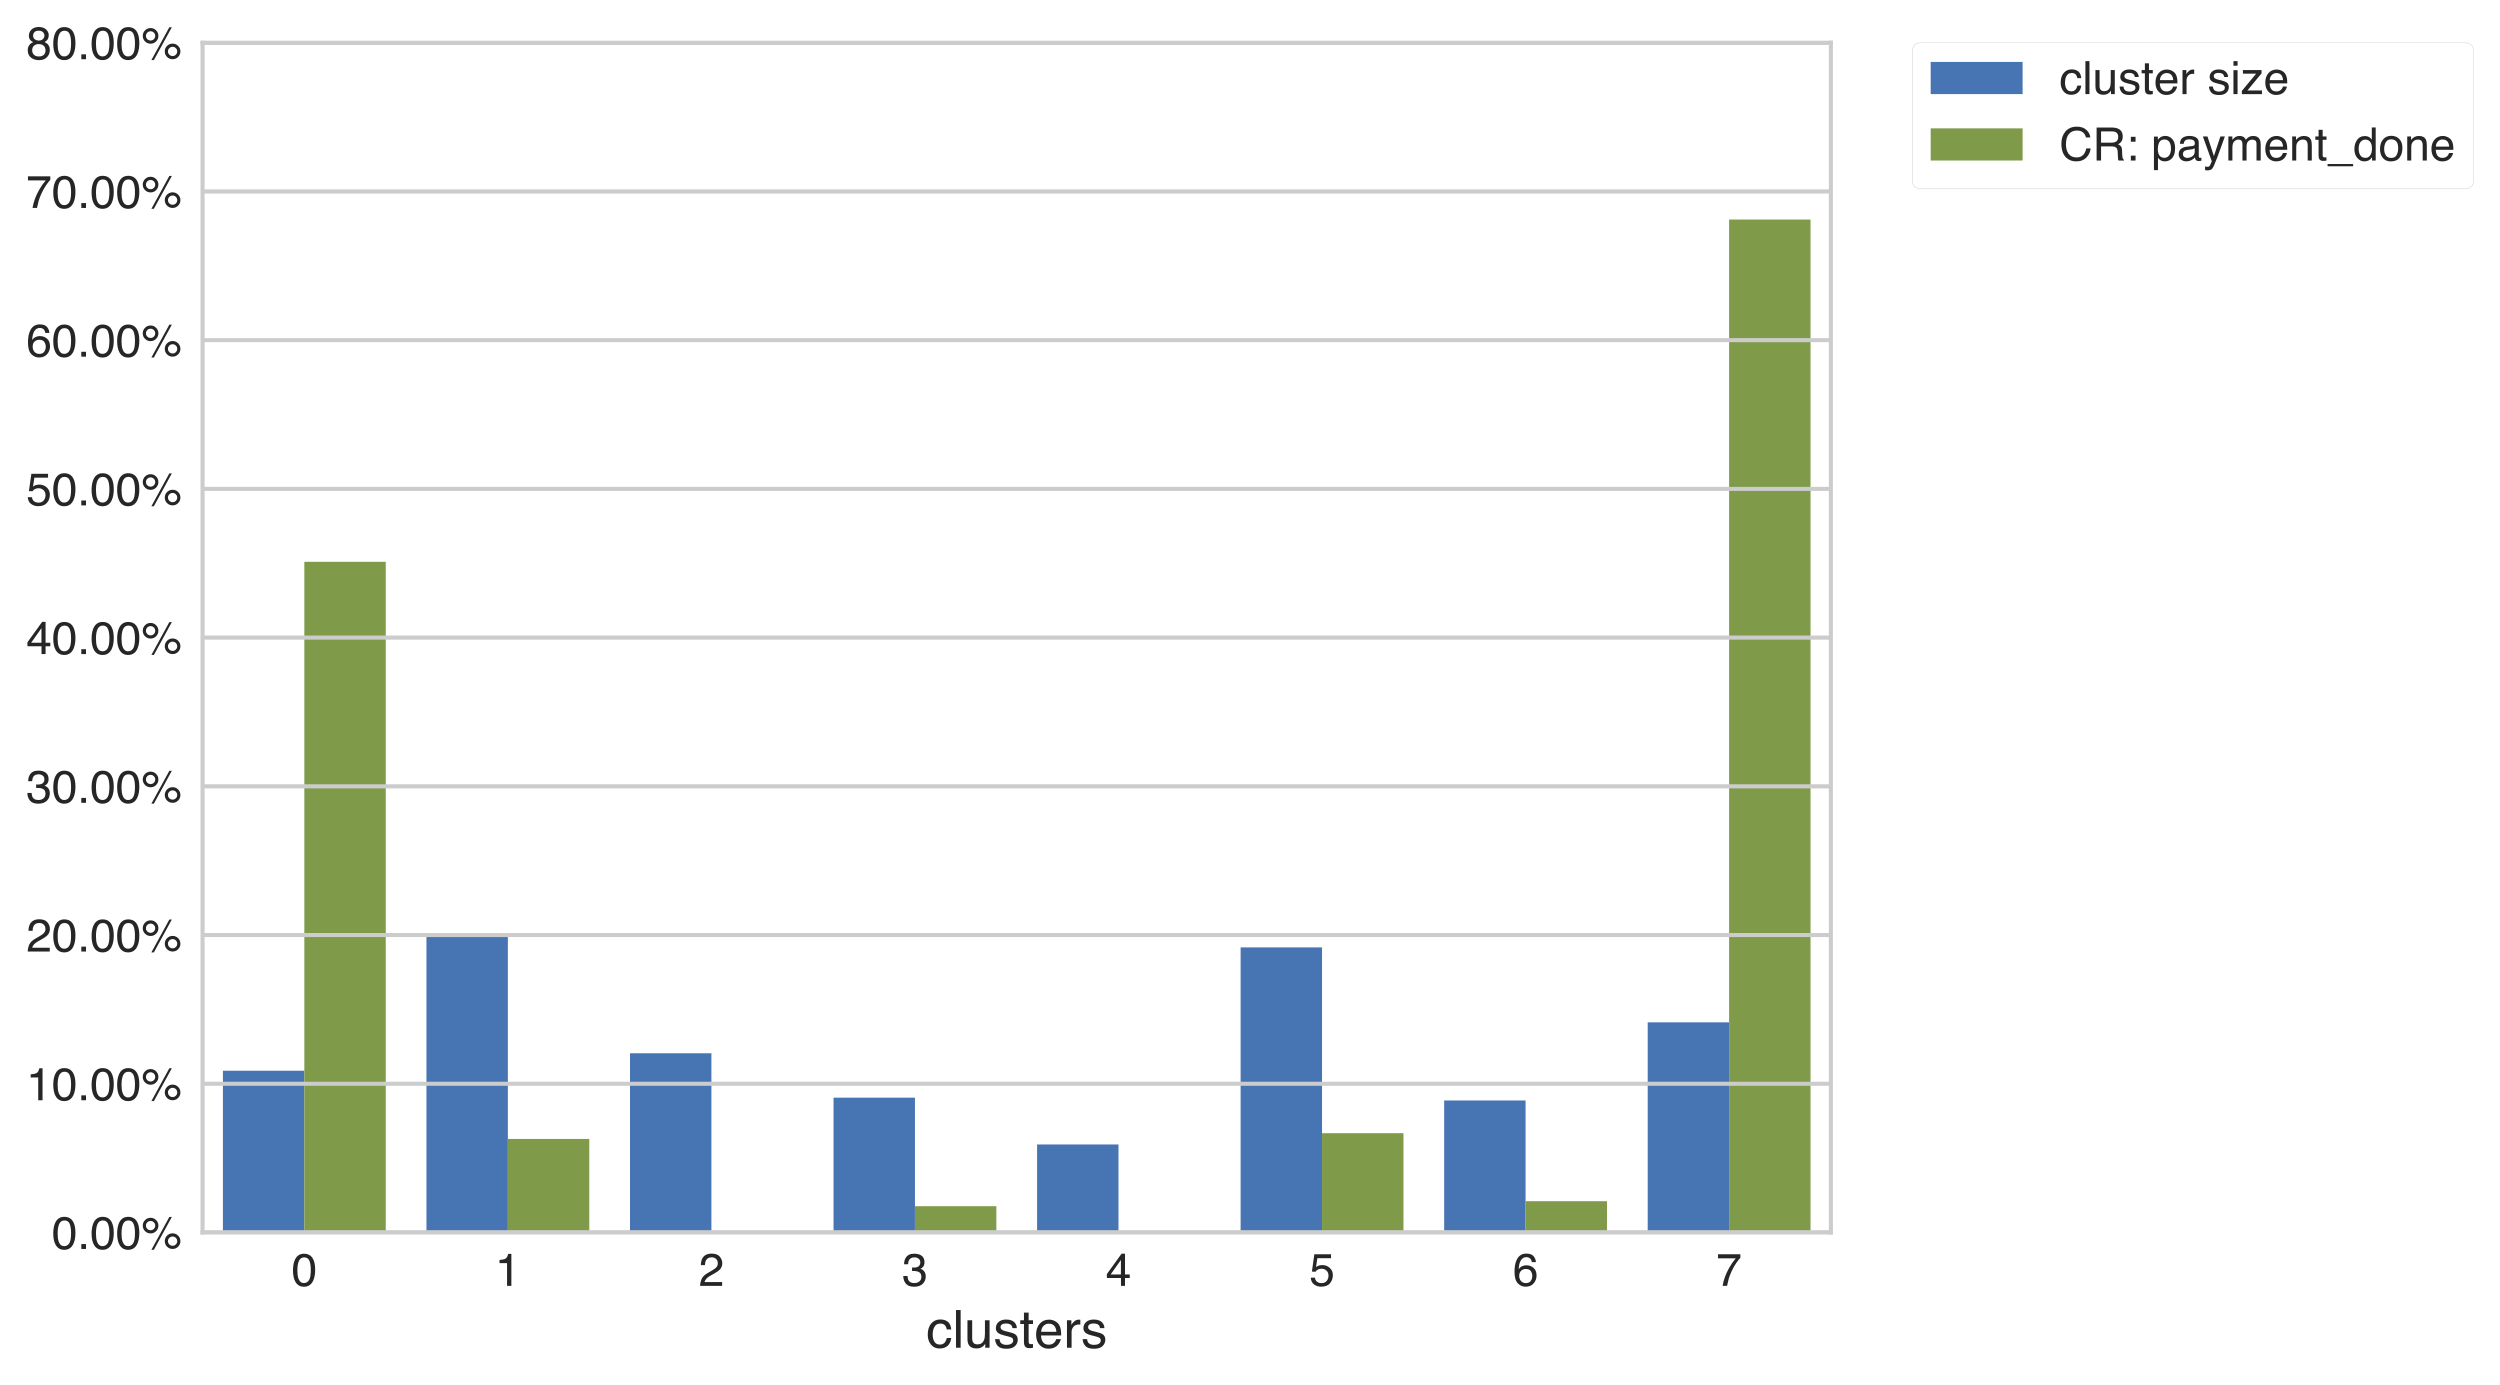
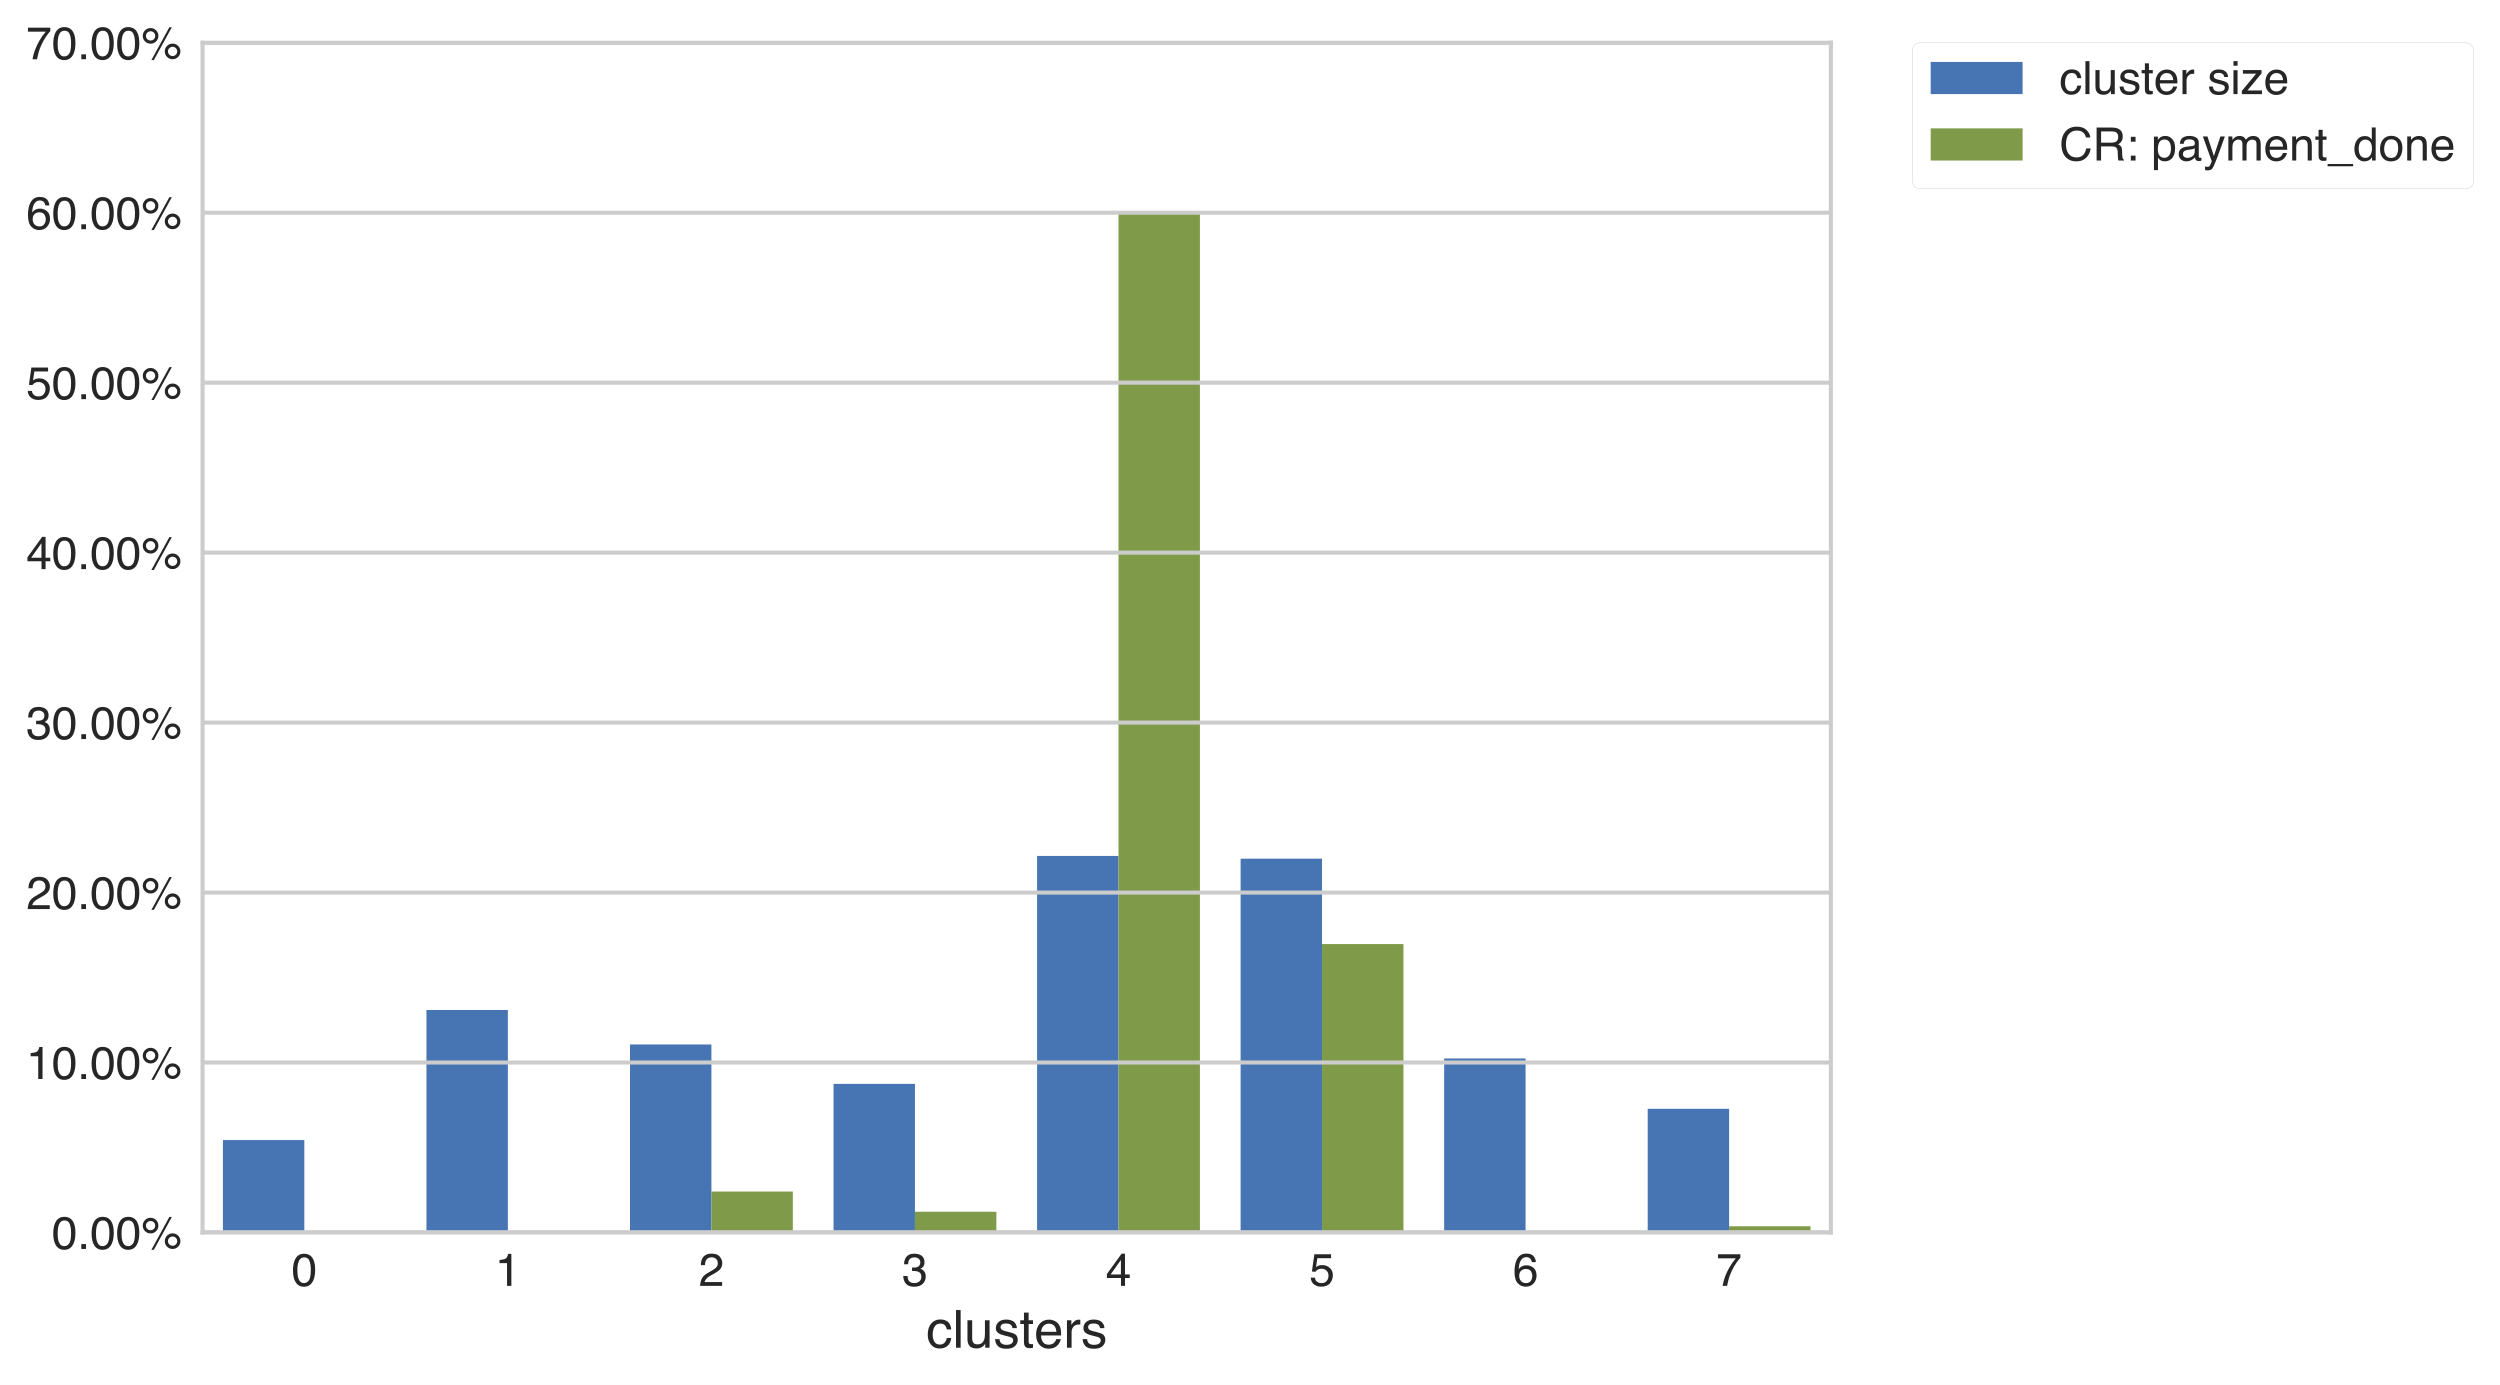
<svg xmlns="http://www.w3.org/2000/svg" xmlns:xlink="http://www.w3.org/1999/xlink" height="379.675pt" version="1.1" viewBox="0 0 685.369 379.675" width="685.369pt">
  <defs>
    <style type="text/css">*{stroke-linecap:butt;stroke-linejoin:round;}</style>
  </defs>
  <g id="figure_1">
    <g id="patch_1">
      <path d="M 0 379.675  L 685.369 379.675  L 685.369 0  L 0 0  z " style="fill:#ffffff;" />
    </g>
    <g id="axes_1">
      <g id="patch_2">
        <path d="M 55.532 337.879  L 501.932 337.879  L 501.932 11.719  L 55.532 11.719  z " style="fill:#ffffff;" />
      </g>
      <g id="patch_3">
-         <path clip-path="url(#p1b4faab838)" d="M 61.112 337.879  L 83.432 337.879  L 83.432 293.533  L 61.112 293.533  z " style="fill:#4775b4;" />
+         <path clip-path="url(#pec0b0267aa)" d="M 61.112 337.879  L 83.432 337.879  L 83.432 312.539  L 61.112 312.539  z " style="fill:#4775b4;" />
      </g>
      <g id="patch_4">
-         <path clip-path="url(#p1b4faab838)" d="M 116.912 337.879  L 139.232 337.879  L 139.232 256.687  L 116.912 256.687  z " style="fill:#4775b4;" />
+         <path clip-path="url(#pec0b0267aa)" d="M 116.912 337.879  L 139.232 337.879  L 139.232 276.888  L 116.912 276.888  z " style="fill:#4775b4;" />
      </g>
      <g id="patch_5">
-         <path clip-path="url(#p1b4faab838)" d="M 172.712 337.879  L 195.032 337.879  L 195.032 288.751  L 172.712 288.751  z " style="fill:#4775b4;" />
+         <path clip-path="url(#pec0b0267aa)" d="M 172.712 337.879  L 195.032 337.879  L 195.032 286.329  L 172.712 286.329  z " style="fill:#4775b4;" />
      </g>
      <g id="patch_6">
-         <path clip-path="url(#p1b4faab838)" d="M 228.512 337.879  L 250.832 337.879  L 250.832 300.924  L 228.512 300.924  z " style="fill:#4775b4;" />
+         <path clip-path="url(#pec0b0267aa)" d="M 228.512 337.879  L 250.832 337.879  L 250.832 297.136  L 228.512 297.136  z " style="fill:#4775b4;" />
      </g>
      <g id="patch_7">
-         <path clip-path="url(#p1b4faab838)" d="M 284.312 337.879  L 306.632 337.879  L 306.632 313.75  L 284.312 313.75  z " style="fill:#4775b4;" />
+         <path clip-path="url(#pec0b0267aa)" d="M 284.312 337.879  L 306.632 337.879  L 306.632 234.654  L 284.312 234.654  z " style="fill:#4775b4;" />
      </g>
      <g id="patch_8">
-         <path clip-path="url(#p1b4faab838)" d="M 340.112 337.879  L 362.432 337.879  L 362.432 259.73  L 340.112 259.73  z " style="fill:#4775b4;" />
+         <path clip-path="url(#pec0b0267aa)" d="M 340.112 337.879  L 362.432 337.879  L 362.432 235.399  L 340.112 235.399  z " style="fill:#4775b4;" />
      </g>
      <g id="patch_9">
-         <path clip-path="url(#p1b4faab838)" d="M 395.912 337.879  L 418.232 337.879  L 418.232 301.685  L 395.912 301.685  z " style="fill:#4775b4;" />
+         <path clip-path="url(#pec0b0267aa)" d="M 395.912 337.879  L 418.232 337.879  L 418.232 290.179  L 395.912 290.179  z " style="fill:#4775b4;" />
      </g>
      <g id="patch_10">
-         <path clip-path="url(#p1b4faab838)" d="M 451.712 337.879  L 474.032 337.879  L 474.032 280.273  L 451.712 280.273  z " style="fill:#4775b4;" />
+         <path clip-path="url(#pec0b0267aa)" d="M 451.712 337.879  L 474.032 337.879  L 474.032 303.968  L 451.712 303.968  z " style="fill:#4775b4;" />
      </g>
      <g id="patch_11">
-         <path clip-path="url(#p1b4faab838)" d="M 83.432 337.879  L 105.752 337.879  L 105.752 154.015  L 83.432 154.015  z " style="fill:#7f9a49;" />
+         <path clip-path="url(#pec0b0267aa)" d="M 83.432 337.879  L 105.752 337.879  L 105.752 337.879  L 83.432 337.879  z " style="fill:#7f9a49;" />
      </g>
      <g id="patch_12">
-         <path clip-path="url(#p1b4faab838)" d="M 139.232 337.879  L 161.552 337.879  L 161.552 312.227  L 139.232 312.227  z " style="fill:#7f9a49;" />
+         <path clip-path="url(#pec0b0267aa)" d="M 139.232 337.879  L 161.552 337.879  L 161.552 337.879  L 139.232 337.879  z " style="fill:#7f9a49;" />
      </g>
      <g id="patch_13">
-         <path clip-path="url(#p1b4faab838)" d="M 195.032 337.879  L 217.352 337.879  L 217.352 337.879  L 195.032 337.879  z " style="fill:#7f9a49;" />
+         <path clip-path="url(#pec0b0267aa)" d="M 195.032 337.879  L 217.352 337.879  L 217.352 326.652  L 195.032 326.652  z " style="fill:#7f9a49;" />
      </g>
      <g id="patch_14">
-         <path clip-path="url(#p1b4faab838)" d="M 250.832 337.879  L 273.152 337.879  L 273.152 330.685  L 250.832 330.685  z " style="fill:#7f9a49;" />
+         <path clip-path="url(#pec0b0267aa)" d="M 250.832 337.879  L 273.152 337.879  L 273.152 332.197  L 250.832 332.197  z " style="fill:#7f9a49;" />
      </g>
      <g id="patch_15">
-         <path clip-path="url(#p1b4faab838)" d="M 306.632 337.879  L 328.952 337.879  L 328.952 337.879  L 306.632 337.879  z " style="fill:#7f9a49;" />
+         <path clip-path="url(#pec0b0267aa)" d="M 306.632 337.879  L 328.952 337.879  L 328.952 58.65  L 306.632 58.65  z " style="fill:#7f9a49;" />
      </g>
      <g id="patch_16">
-         <path clip-path="url(#p1b4faab838)" d="M 362.432 337.879  L 384.752 337.879  L 384.752 310.661  L 362.432 310.661  z " style="fill:#7f9a49;" />
+         <path clip-path="url(#pec0b0267aa)" d="M 362.432 337.879  L 384.752 337.879  L 384.752 258.81  L 362.432 258.81  z " style="fill:#7f9a49;" />
      </g>
      <g id="patch_17">
-         <path clip-path="url(#p1b4faab838)" d="M 418.232 337.879  L 440.552 337.879  L 440.552 329.309  L 418.232 329.309  z " style="fill:#7f9a49;" />
+         <path clip-path="url(#pec0b0267aa)" d="M 418.232 337.879  L 440.552 337.879  L 440.552 337.879  L 418.232 337.879  z " style="fill:#7f9a49;" />
      </g>
      <g id="patch_18">
-         <path clip-path="url(#p1b4faab838)" d="M 474.032 337.879  L 496.352 337.879  L 496.352 60.182  L 474.032 60.182  z " style="fill:#7f9a49;" />
+         <path clip-path="url(#pec0b0267aa)" d="M 474.032 337.879  L 496.352 337.879  L 496.352 336.173  L 474.032 336.173  z " style="fill:#7f9a49;" />
      </g>
      <g id="matplotlib.axis_1">
        <g id="xtick_1">
          <g id="line2d_1" />
          <g id="text_1">
            <g style="fill:#262626;" transform="translate(79.92833 352.5178)scale(0.126 -0.126)">
              <defs>
                <path d="M 27.047 69.922  Q 40.625 69.922 46.688 58.734  Q 51.375 50.094 51.375 35.062  Q 51.375 20.797 47.125 11.469  Q 40.969 -1.906 27 -1.906  Q 14.406 -1.906 8.25 9.031  Q 3.125 18.172 3.125 33.547  Q 3.125 45.453 6.203 54  Q 11.969 69.922 27.047 69.922  z M 26.953 6.109  Q 33.797 6.109 37.844 12.156  Q 41.891 18.219 41.891 34.719  Q 41.891 46.625 38.953 54.312  Q 36.031 62.016 27.594 62.016  Q 19.828 62.016 16.234 54.703  Q 12.641 47.406 12.641 33.203  Q 12.641 22.516 14.938 16.016  Q 18.453 6.109 26.953 6.109  z " id="Helvetica-48" />
              </defs>
              <use xlink:href="#Helvetica-48" />
            </g>
          </g>
        </g>
        <g id="xtick_2">
          <g id="line2d_2" />
          <g id="text_2">
            <g style="fill:#262626;" transform="translate(135.7283 352.5178)scale(0.126 -0.126)">
              <defs>
                <path d="M 9.578 49.516  L 9.578 56.25  Q 19.094 57.172 22.844 59.344  Q 26.609 61.531 28.469 69.625  L 35.406 69.625  L 35.406 0  L 26.031 0  L 26.031 49.516  z " id="Helvetica-49" />
              </defs>
              <use xlink:href="#Helvetica-49" />
            </g>
          </g>
        </g>
        <g id="xtick_3">
          <g id="line2d_3" />
          <g id="text_3">
            <g style="fill:#262626;" transform="translate(191.5283 352.5178)scale(0.126 -0.126)">
              <defs>
                <path d="M 3.125 0  Q 3.609 9.031 6.859 15.719  Q 10.109 22.406 19.531 27.875  L 28.906 33.297  Q 35.203 36.969 37.75 39.547  Q 41.75 43.609 41.75 48.828  Q 41.75 54.938 38.078 58.516  Q 34.422 62.109 28.328 62.109  Q 19.281 62.109 15.828 55.281  Q 13.969 51.609 13.766 45.125  L 4.828 45.125  Q 4.984 54.25 8.203 60.016  Q 13.922 70.172 28.375 70.172  Q 40.375 70.172 45.922 63.672  Q 51.469 57.172 51.469 49.219  Q 51.469 40.828 45.562 34.859  Q 42.141 31.391 33.297 26.469  L 26.609 22.75  Q 21.828 20.125 19.094 17.719  Q 14.203 13.484 12.938 8.297  L 51.125 8.297  L 51.125 0  L 3.125 0  z " id="Helvetica-50" />
              </defs>
              <use xlink:href="#Helvetica-50" />
            </g>
          </g>
        </g>
        <g id="xtick_4">
          <g id="line2d_4" />
          <g id="text_4">
            <g style="fill:#262626;" transform="translate(247.3283 352.5178)scale(0.126 -0.126)">
              <defs>
                <path d="M 25.984 -1.906  Q 13.578 -1.906 7.984 4.906  Q 2.391 11.719 2.391 21.484  L 11.578 21.484  Q 12.156 14.703 14.109 11.625  Q 17.531 6.109 26.469 6.109  Q 33.406 6.109 37.594 9.812  Q 41.797 13.531 41.797 19.391  Q 41.797 26.609 37.375 29.484  Q 32.953 32.375 25.094 32.375  Q 24.219 32.375 23.312 32.344  Q 22.406 32.328 21.484 32.281  L 21.484 40.047  Q 22.859 39.891 23.781 39.844  Q 24.703 39.797 25.781 39.797  Q 30.719 39.797 33.891 41.359  Q 39.453 44.094 39.453 51.125  Q 39.453 56.344 35.734 59.172  Q 32.031 62.016 27.094 62.016  Q 18.312 62.016 14.938 56.156  Q 13.094 52.938 12.844 46.969  L 4.156 46.969  Q 4.156 54.781 7.281 60.25  Q 12.641 70.016 26.172 70.016  Q 36.859 70.016 42.719 65.25  Q 48.578 60.5 48.578 51.469  Q 48.578 45.016 45.125 41.016  Q 42.969 38.531 39.547 37.109  Q 45.062 35.594 48.156 31.266  Q 51.266 26.953 51.266 20.703  Q 51.266 10.688 44.672 4.391  Q 38.094 -1.906 25.984 -1.906  z " id="Helvetica-51" />
              </defs>
              <use xlink:href="#Helvetica-51" />
            </g>
          </g>
        </g>
        <g id="xtick_5">
          <g id="line2d_5" />
          <g id="text_5">
            <g style="fill:#262626;" transform="translate(303.1283 352.5178)scale(0.126 -0.126)">
              <defs>
                <path d="M 33.062 24.75  L 33.062 56.453  L 10.641 24.75  z M 33.203 0  L 33.203 17.094  L 2.547 17.094  L 2.547 25.688  L 34.578 70.125  L 42 70.125  L 42 24.75  L 52.297 24.75  L 52.297 17.094  L 42 17.094  L 42 0  z " id="Helvetica-52" />
              </defs>
              <use xlink:href="#Helvetica-52" />
            </g>
          </g>
        </g>
        <g id="xtick_6">
          <g id="line2d_6" />
          <g id="text_6">
            <g style="fill:#262626;" transform="translate(358.9283 352.5178)scale(0.126 -0.126)">
              <defs>
                <path d="M 12.359 17.828  Q 13.234 10.297 19.344 7.422  Q 22.469 5.953 26.562 5.953  Q 34.375 5.953 38.125 10.938  Q 41.891 15.922 41.891 21.969  Q 41.891 29.297 37.422 33.297  Q 32.953 37.312 26.703 37.312  Q 22.172 37.312 18.922 35.547  Q 15.672 33.797 13.375 30.672  L 5.766 31.109  L 11.078 68.75  L 47.406 68.75  L 47.406 60.25  L 17.672 60.25  L 14.703 40.828  Q 17.141 42.672 19.344 43.609  Q 23.25 45.219 28.375 45.219  Q 37.984 45.219 44.672 39.016  Q 51.375 32.812 51.375 23.297  Q 51.375 13.375 45.234 5.797  Q 39.109 -1.766 25.688 -1.766  Q 17.141 -1.766 10.562 3.047  Q 4 7.859 3.219 17.828  z " id="Helvetica-53" />
              </defs>
              <use xlink:href="#Helvetica-53" />
            </g>
          </g>
        </g>
        <g id="xtick_7">
          <g id="line2d_7" />
          <g id="text_7">
            <g style="fill:#262626;" transform="translate(414.7283 352.5178)scale(0.126 -0.126)">
              <defs>
                <path d="M 29.25 70.219  Q 40.969 70.219 45.578 64.141  Q 50.203 58.062 50.203 51.609  L 41.5 51.609  Q 40.719 55.766 39.016 58.109  Q 35.844 62.5 29.391 62.5  Q 22.016 62.5 17.672 55.688  Q 13.328 48.875 12.844 36.188  Q 15.875 40.625 20.453 42.828  Q 24.656 44.781 29.828 44.781  Q 38.625 44.781 45.156 39.156  Q 51.703 33.547 51.703 22.406  Q 51.703 12.891 45.5 5.531  Q 39.312 -1.812 27.828 -1.812  Q 18.016 -1.812 10.891 5.641  Q 3.766 13.094 3.766 30.719  Q 3.766 43.75 6.938 52.828  Q 13.031 70.219 29.25 70.219  z M 28.609 6  Q 35.547 6 38.984 10.656  Q 42.438 15.328 42.438 21.688  Q 42.438 27.047 39.359 31.906  Q 36.281 36.766 28.172 36.766  Q 22.516 36.766 18.234 33  Q 13.969 29.25 13.969 21.688  Q 13.969 15.047 17.844 10.516  Q 21.734 6 28.609 6  z " id="Helvetica-54" />
              </defs>
              <use xlink:href="#Helvetica-54" />
            </g>
          </g>
        </g>
        <g id="xtick_8">
          <g id="line2d_8" />
          <g id="text_8">
            <g style="fill:#262626;" transform="translate(470.5283 352.5178)scale(0.126 -0.126)">
              <defs>
                <path d="M 52.297 68.75  L 52.297 61.078  Q 48.922 57.812 43.328 49.703  Q 37.75 41.609 33.453 32.234  Q 29.203 23.094 27 15.578  Q 25.594 10.75 23.344 0  L 13.625 0  Q 16.938 20.016 28.266 39.844  Q 34.969 51.469 42.328 59.906  L 3.656 59.906  L 3.656 68.75  z " id="Helvetica-55" />
              </defs>
              <use xlink:href="#Helvetica-55" />
            </g>
          </g>
        </g>
        <g id="text_9">
          <g style="fill:#262626;" transform="translate(253.9266 369.4739)scale(0.144 -0.144)">
            <defs>
              <path d="M 26.609 53.812  Q 35.453 53.812 40.984 49.516  Q 46.531 45.219 47.656 34.719  L 39.109 34.719  Q 38.328 39.547 35.547 42.75  Q 32.766 45.953 26.609 45.953  Q 18.219 45.953 14.594 37.75  Q 12.25 32.422 12.25 24.609  Q 12.25 16.75 15.562 11.375  Q 18.891 6 26.031 6  Q 31.5 6 34.688 9.344  Q 37.891 12.703 39.109 18.5  L 47.656 18.5  Q 46.188 8.109 40.328 3.297  Q 34.469 -1.516 25.344 -1.516  Q 15.094 -1.516 8.984 5.984  Q 2.875 13.484 2.875 24.703  Q 2.875 38.484 9.562 46.141  Q 16.266 53.812 26.609 53.812  z M 25.25 53.562  z " id="Helvetica-99" />
              <path d="M 6.688 71.734  L 15.484 71.734  L 15.484 0  L 6.688 0  z " id="Helvetica-108" />
              <path d="M 15.234 52.297  L 15.234 17.578  Q 15.234 13.578 16.5 11.031  Q 18.844 6.344 25.25 6.344  Q 34.422 6.344 37.75 14.547  Q 39.547 18.953 39.547 26.609  L 39.547 52.297  L 48.344 52.297  L 48.344 0  L 40.047 0  L 40.141 7.719  Q 38.422 4.734 35.891 2.688  Q 30.859 -1.422 23.688 -1.422  Q 12.5 -1.422 8.453 6.062  Q 6.25 10.062 6.25 16.75  L 6.25 52.297  z M 27.297 53.562  z " id="Helvetica-117" />
              <path d="M 11.672 16.406  Q 12.062 12.016 13.875 9.672  Q 17.188 5.422 25.391 5.422  Q 30.281 5.422 33.984 7.547  Q 37.703 9.672 37.703 14.109  Q 37.703 17.484 34.719 19.234  Q 32.812 20.312 27.203 21.734  L 20.219 23.484  Q 13.531 25.141 10.359 27.203  Q 4.688 30.766 4.688 37.062  Q 4.688 44.484 10.031 49.062  Q 15.375 53.656 24.422 53.656  Q 36.234 53.656 41.453 46.734  Q 44.734 42.328 44.625 37.25  L 36.328 37.25  Q 36.078 40.234 34.234 42.672  Q 31.203 46.141 23.734 46.141  Q 18.75 46.141 16.188 44.234  Q 13.625 42.328 13.625 39.203  Q 13.625 35.797 17 33.734  Q 18.953 32.516 22.75 31.594  L 28.562 30.172  Q 38.031 27.875 41.266 25.734  Q 46.391 22.359 46.391 15.141  Q 46.391 8.156 41.094 3.078  Q 35.797 -2 24.953 -2  Q 13.281 -2 8.422 3.297  Q 3.562 8.594 3.219 16.406  z M 24.656 53.562  z " id="Helvetica-115" />
              <path d="M 8.203 66.891  L 17.094 66.891  L 17.094 52.297  L 25.438 52.297  L 25.438 45.125  L 17.094 45.125  L 17.094 10.984  Q 17.094 8.25 18.953 7.328  Q 19.969 6.781 22.359 6.781  Q 23 6.781 23.734 6.812  Q 24.469 6.844 25.438 6.938  L 25.438 0  Q 23.922 -0.438 22.281 -0.625  Q 20.656 -0.828 18.75 -0.828  Q 12.594 -0.828 10.391 2.312  Q 8.203 5.469 8.203 10.5  L 8.203 45.125  L 1.125 45.125  L 1.125 52.297  L 8.203 52.297  z " id="Helvetica-116" />
              <path d="M 28.219 53.469  Q 33.797 53.469 39.016 50.859  Q 44.234 48.25 46.969 44.094  Q 49.609 40.141 50.484 34.859  Q 51.266 31.25 51.266 23.344  L 12.938 23.344  Q 13.188 15.375 16.703 10.562  Q 20.219 5.766 27.594 5.766  Q 34.469 5.766 38.578 10.297  Q 40.922 12.938 41.891 16.406  L 50.531 16.406  Q 50.203 13.531 48.266 9.984  Q 46.344 6.453 43.953 4.203  Q 39.938 0.297 34.031 -1.078  Q 30.859 -1.859 26.859 -1.859  Q 17.094 -1.859 10.297 5.25  Q 3.516 12.359 3.516 25.141  Q 3.516 37.75 10.344 45.609  Q 17.188 53.469 28.219 53.469  z M 42.234 30.328  Q 41.703 36.031 39.75 39.453  Q 36.141 45.797 27.688 45.797  Q 21.625 45.797 17.516 41.422  Q 13.422 37.062 13.188 30.328  z M 27.391 53.562  z " id="Helvetica-101" />
              <path d="M 6.688 52.297  L 15.047 52.297  L 15.047 43.266  Q 16.062 45.906 20.062 49.688  Q 24.078 53.469 29.297 53.469  Q 29.547 53.469 30.125 53.422  Q 30.719 53.375 32.125 53.219  L 32.125 43.953  Q 31.344 44.094 30.688 44.141  Q 30.031 44.188 29.25 44.188  Q 22.609 44.188 19.047 39.906  Q 15.484 35.641 15.484 30.078  L 15.484 0  L 6.688 0  z " id="Helvetica-114" />
            </defs>
            <use xlink:href="#Helvetica-99" />
            <use x="50" xlink:href="#Helvetica-108" />
            <use x="72.217" xlink:href="#Helvetica-117" />
            <use x="127.832" xlink:href="#Helvetica-115" />
            <use x="177.832" xlink:href="#Helvetica-116" />
            <use x="205.615" xlink:href="#Helvetica-101" />
            <use x="261.23" xlink:href="#Helvetica-114" />
            <use x="294.531" xlink:href="#Helvetica-115" />
          </g>
        </g>
      </g>
      <g id="matplotlib.axis_2">
        <g id="ytick_1">
          <g id="line2d_9">
-             <path clip-path="url(#p1b4faab838)" d="M 55.532 337.879  L 501.932 337.879  " style="fill:none;stroke:#cccccc;stroke-linecap:square;stroke-width:1.12;" />
+             <path clip-path="url(#pec0b0267aa)" d="M 55.532 337.879  L 501.932 337.879  " style="fill:none;stroke:#cccccc;stroke-linecap:square;stroke-width:1.12;" />
          </g>
          <g id="line2d_10" />
          <g id="text_10">
            <g style="fill:#262626;" transform="translate(14.20678 342.3985)scale(0.126 -0.126)">
              <defs>
                <path d="M 8.547 10.641  L 18.75 10.641  L 18.75 0  L 8.547 0  z " id="Helvetica-46" />
                <path d="M 68.172 33.984  Q 75.203 33.984 80.172 29  Q 85.156 24.031 85.156 17  Q 85.156 9.969 80.172 4.984  Q 75.203 0 68.172 0  Q 61.078 0 56.094 4.984  Q 51.125 9.969 51.125 17  Q 51.125 24.031 56.094 29  Q 61.078 33.984 68.172 33.984  z M 61.078 69.625  L 66.5 69.625  L 27.391 -1.859  L 21.969 -1.859  z M 20.219 40.719  Q 24.422 40.719 27.375 43.672  Q 30.328 46.625 30.328 50.781  Q 30.328 54.938 27.375 57.891  Q 24.422 60.844 20.219 60.844  Q 16.062 60.844 13.109 57.906  Q 10.156 54.984 10.156 50.781  Q 10.156 46.625 13.109 43.672  Q 16.062 40.719 20.219 40.719  z M 20.219 67.828  Q 27.297 67.828 32.266 62.812  Q 37.25 57.812 37.25 50.781  Q 37.25 43.75 32.266 38.766  Q 27.297 33.797 20.219 33.797  Q 13.188 33.797 8.203 38.766  Q 3.219 43.75 3.219 50.781  Q 3.219 57.812 8.203 62.812  Q 13.188 67.828 20.219 67.828  z M 68.172 6.938  Q 72.312 6.938 75.266 9.891  Q 78.219 12.844 78.219 17  Q 78.219 21.141 75.266 24.094  Q 72.312 27.047 68.172 27.047  Q 63.969 27.047 61.016 24.094  Q 58.062 21.141 58.062 17  Q 58.062 12.844 61.016 9.891  Q 63.969 6.938 68.172 6.938  z " id="Helvetica-37" />
              </defs>
              <use xlink:href="#Helvetica-48" />
              <use x="55.615" xlink:href="#Helvetica-46" />
              <use x="83.398" xlink:href="#Helvetica-48" />
              <use x="139.014" xlink:href="#Helvetica-48" />
              <use x="194.629" xlink:href="#Helvetica-37" />
            </g>
          </g>
        </g>
        <g id="ytick_2">
          <g id="line2d_11">
-             <path clip-path="url(#p1b4faab838)" d="M 55.532 297.109  L 501.932 297.109  " style="fill:none;stroke:#cccccc;stroke-linecap:square;stroke-width:1.12;" />
+             <path clip-path="url(#pec0b0267aa)" d="M 55.532 291.285  L 501.932 291.285  " style="fill:none;stroke:#cccccc;stroke-linecap:square;stroke-width:1.12;" />
          </g>
          <g id="line2d_12" />
          <g id="text_11">
-             <g style="fill:#262626;" transform="translate(7.2 301.6285)scale(0.126 -0.126)">
+             <g style="fill:#262626;" transform="translate(7.2 295.8042)scale(0.126 -0.126)">
              <use xlink:href="#Helvetica-49" />
              <use x="55.615" xlink:href="#Helvetica-48" />
              <use x="111.23" xlink:href="#Helvetica-46" />
              <use x="139.014" xlink:href="#Helvetica-48" />
              <use x="194.629" xlink:href="#Helvetica-48" />
              <use x="250.244" xlink:href="#Helvetica-37" />
            </g>
          </g>
        </g>
        <g id="ytick_3">
          <g id="line2d_13">
-             <path clip-path="url(#p1b4faab838)" d="M 55.532 256.339  L 501.932 256.339  " style="fill:none;stroke:#cccccc;stroke-linecap:square;stroke-width:1.12;" />
+             <path clip-path="url(#pec0b0267aa)" d="M 55.532 244.691  L 501.932 244.691  " style="fill:none;stroke:#cccccc;stroke-linecap:square;stroke-width:1.12;" />
          </g>
          <g id="line2d_14" />
          <g id="text_12">
-             <g style="fill:#262626;" transform="translate(7.2 260.8585)scale(0.126 -0.126)">
+             <g style="fill:#262626;" transform="translate(7.2 249.21)scale(0.126 -0.126)">
              <use xlink:href="#Helvetica-50" />
              <use x="55.615" xlink:href="#Helvetica-48" />
              <use x="111.23" xlink:href="#Helvetica-46" />
              <use x="139.014" xlink:href="#Helvetica-48" />
              <use x="194.629" xlink:href="#Helvetica-48" />
              <use x="250.244" xlink:href="#Helvetica-37" />
            </g>
          </g>
        </g>
        <g id="ytick_4">
          <g id="line2d_15">
-             <path clip-path="url(#p1b4faab838)" d="M 55.532 215.569  L 501.932 215.569  " style="fill:none;stroke:#cccccc;stroke-linecap:square;stroke-width:1.12;" />
+             <path clip-path="url(#pec0b0267aa)" d="M 55.532 198.096  L 501.932 198.096  " style="fill:none;stroke:#cccccc;stroke-linecap:square;stroke-width:1.12;" />
          </g>
          <g id="line2d_16" />
          <g id="text_13">
-             <g style="fill:#262626;" transform="translate(7.2 220.0885)scale(0.126 -0.126)">
+             <g style="fill:#262626;" transform="translate(7.2 202.6157)scale(0.126 -0.126)">
              <use xlink:href="#Helvetica-51" />
              <use x="55.615" xlink:href="#Helvetica-48" />
              <use x="111.23" xlink:href="#Helvetica-46" />
              <use x="139.014" xlink:href="#Helvetica-48" />
              <use x="194.629" xlink:href="#Helvetica-48" />
              <use x="250.244" xlink:href="#Helvetica-37" />
            </g>
          </g>
        </g>
        <g id="ytick_5">
          <g id="line2d_17">
-             <path clip-path="url(#p1b4faab838)" d="M 55.532 174.799  L 501.932 174.799  " style="fill:none;stroke:#cccccc;stroke-linecap:square;stroke-width:1.12;" />
+             <path clip-path="url(#pec0b0267aa)" d="M 55.532 151.502  L 501.932 151.502  " style="fill:none;stroke:#cccccc;stroke-linecap:square;stroke-width:1.12;" />
          </g>
          <g id="line2d_18" />
          <g id="text_14">
-             <g style="fill:#262626;" transform="translate(7.2 179.3185)scale(0.126 -0.126)">
+             <g style="fill:#262626;" transform="translate(7.2 156.0214)scale(0.126 -0.126)">
              <use xlink:href="#Helvetica-52" />
              <use x="55.615" xlink:href="#Helvetica-48" />
              <use x="111.23" xlink:href="#Helvetica-46" />
              <use x="139.014" xlink:href="#Helvetica-48" />
              <use x="194.629" xlink:href="#Helvetica-48" />
              <use x="250.244" xlink:href="#Helvetica-37" />
            </g>
          </g>
        </g>
        <g id="ytick_6">
          <g id="line2d_19">
-             <path clip-path="url(#p1b4faab838)" d="M 55.532 134.029  L 501.932 134.029  " style="fill:none;stroke:#cccccc;stroke-linecap:square;stroke-width:1.12;" />
+             <path clip-path="url(#pec0b0267aa)" d="M 55.532 104.908  L 501.932 104.908  " style="fill:none;stroke:#cccccc;stroke-linecap:square;stroke-width:1.12;" />
          </g>
          <g id="line2d_20" />
          <g id="text_15">
-             <g style="fill:#262626;" transform="translate(7.2 138.5485)scale(0.126 -0.126)">
+             <g style="fill:#262626;" transform="translate(7.2 109.4271)scale(0.126 -0.126)">
              <use xlink:href="#Helvetica-53" />
              <use x="55.615" xlink:href="#Helvetica-48" />
              <use x="111.23" xlink:href="#Helvetica-46" />
              <use x="139.014" xlink:href="#Helvetica-48" />
              <use x="194.629" xlink:href="#Helvetica-48" />
              <use x="250.244" xlink:href="#Helvetica-37" />
            </g>
          </g>
        </g>
        <g id="ytick_7">
          <g id="line2d_21">
-             <path clip-path="url(#p1b4faab838)" d="M 55.532 93.259  L 501.932 93.259  " style="fill:none;stroke:#cccccc;stroke-linecap:square;stroke-width:1.12;" />
+             <path clip-path="url(#pec0b0267aa)" d="M 55.532 58.314  L 501.932 58.314  " style="fill:none;stroke:#cccccc;stroke-linecap:square;stroke-width:1.12;" />
          </g>
          <g id="line2d_22" />
          <g id="text_16">
-             <g style="fill:#262626;" transform="translate(7.2 97.77853)scale(0.126 -0.126)">
+             <g style="fill:#262626;" transform="translate(7.2 62.83282)scale(0.126 -0.126)">
              <use xlink:href="#Helvetica-54" />
              <use x="55.615" xlink:href="#Helvetica-48" />
              <use x="111.23" xlink:href="#Helvetica-46" />
              <use x="139.014" xlink:href="#Helvetica-48" />
              <use x="194.629" xlink:href="#Helvetica-48" />
              <use x="250.244" xlink:href="#Helvetica-37" />
            </g>
          </g>
        </g>
        <g id="ytick_8">
          <g id="line2d_23">
-             <path clip-path="url(#p1b4faab838)" d="M 55.532 52.489  L 501.932 52.489  " style="fill:none;stroke:#cccccc;stroke-linecap:square;stroke-width:1.12;" />
+             <path clip-path="url(#pec0b0267aa)" d="M 55.532 11.719  L 501.932 11.719  " style="fill:none;stroke:#cccccc;stroke-linecap:square;stroke-width:1.12;" />
          </g>
          <g id="line2d_24" />
          <g id="text_17">
-             <g style="fill:#262626;" transform="translate(7.2 57.00853)scale(0.126 -0.126)">
+             <g style="fill:#262626;" transform="translate(7.2 16.23853)scale(0.126 -0.126)">
              <use xlink:href="#Helvetica-55" />
              <use x="55.615" xlink:href="#Helvetica-48" />
              <use x="111.23" xlink:href="#Helvetica-46" />
              <use x="139.014" xlink:href="#Helvetica-48" />
              <use x="194.629" xlink:href="#Helvetica-48" />
              <use x="250.244" xlink:href="#Helvetica-37" />
            </g>
          </g>
        </g>
-         <g id="ytick_9">
-           <g id="line2d_25">
-             <path clip-path="url(#p1b4faab838)" d="M 55.532 11.719  L 501.932 11.719  " style="fill:none;stroke:#cccccc;stroke-linecap:square;stroke-width:1.12;" />
-           </g>
-           <g id="line2d_26" />
-           <g id="text_18">
-             <g style="fill:#262626;" transform="translate(7.2 16.23853)scale(0.126 -0.126)">
-               <defs>
-                 <path d="M 27.203 40.625  Q 33.016 40.625 36.281 43.875  Q 39.547 47.125 39.547 51.609  Q 39.547 55.516 36.422 58.781  Q 33.297 62.062 26.906 62.062  Q 20.562 62.062 17.719 58.781  Q 14.891 55.516 14.891 51.125  Q 14.891 46.188 18.547 43.406  Q 22.219 40.625 27.203 40.625  z M 27.734 6  Q 33.844 6 37.859 9.297  Q 41.891 12.594 41.891 19.141  Q 41.891 25.922 37.734 29.438  Q 33.594 32.953 27.094 32.953  Q 20.797 32.953 16.812 29.359  Q 12.844 25.781 12.844 19.438  Q 12.844 13.969 16.484 9.984  Q 20.125 6 27.734 6  z M 15.234 37.25  Q 11.578 38.812 9.516 40.922  Q 5.672 44.828 5.672 51.078  Q 5.672 58.891 11.328 64.5  Q 17 70.125 27.391 70.125  Q 37.453 70.125 43.156 64.812  Q 48.875 59.516 48.875 52.438  Q 48.875 45.906 45.562 41.844  Q 43.703 39.547 39.797 37.359  Q 44.141 35.359 46.625 32.766  Q 51.266 27.875 51.266 20.062  Q 51.266 10.844 45.062 4.422  Q 38.875 -2 27.547 -2  Q 17.328 -2 10.266 3.531  Q 3.219 9.078 3.219 19.625  Q 3.219 25.828 6.25 30.344  Q 9.281 34.859 15.234 37.25  z " id="Helvetica-56" />
-               </defs>
-               <use xlink:href="#Helvetica-56" />
-               <use x="55.615" xlink:href="#Helvetica-48" />
-               <use x="111.23" xlink:href="#Helvetica-46" />
-               <use x="139.014" xlink:href="#Helvetica-48" />
-               <use x="194.629" xlink:href="#Helvetica-48" />
-               <use x="250.244" xlink:href="#Helvetica-37" />
-             </g>
-           </g>
-         </g>
+       </g>
+       <g id="line2d_25">
+         <path clip-path="url(#pec0b0267aa)" d="M 0 0  " style="fill:none;stroke:#424242;stroke-linecap:square;stroke-width:2.16;" />
+       </g>
+       <g id="line2d_26">
+         <path clip-path="url(#pec0b0267aa)" d="M 0 0  " style="fill:none;stroke:#424242;stroke-linecap:square;stroke-width:2.16;" />
      </g>
      <g id="line2d_27">
-         <path clip-path="url(#p1b4faab838)" d="M 0 0  " style="fill:none;stroke:#424242;stroke-linecap:square;stroke-width:2.16;" />
+         <path clip-path="url(#pec0b0267aa)" d="M 0 0  " style="fill:none;stroke:#424242;stroke-linecap:square;stroke-width:2.16;" />
      </g>
      <g id="line2d_28">
-         <path clip-path="url(#p1b4faab838)" d="M 0 0  " style="fill:none;stroke:#424242;stroke-linecap:square;stroke-width:2.16;" />
+         <path clip-path="url(#pec0b0267aa)" d="M 0 0  " style="fill:none;stroke:#424242;stroke-linecap:square;stroke-width:2.16;" />
      </g>
      <g id="line2d_29">
-         <path clip-path="url(#p1b4faab838)" d="M 0 0  " style="fill:none;stroke:#424242;stroke-linecap:square;stroke-width:2.16;" />
+         <path clip-path="url(#pec0b0267aa)" d="M 0 0  " style="fill:none;stroke:#424242;stroke-linecap:square;stroke-width:2.16;" />
      </g>
      <g id="line2d_30">
-         <path clip-path="url(#p1b4faab838)" d="M 0 0  " style="fill:none;stroke:#424242;stroke-linecap:square;stroke-width:2.16;" />
+         <path clip-path="url(#pec0b0267aa)" d="M 0 0  " style="fill:none;stroke:#424242;stroke-linecap:square;stroke-width:2.16;" />
      </g>
      <g id="line2d_31">
-         <path clip-path="url(#p1b4faab838)" d="M 0 0  " style="fill:none;stroke:#424242;stroke-linecap:square;stroke-width:2.16;" />
+         <path clip-path="url(#pec0b0267aa)" d="M 0 0  " style="fill:none;stroke:#424242;stroke-linecap:square;stroke-width:2.16;" />
      </g>
      <g id="line2d_32">
-         <path clip-path="url(#p1b4faab838)" d="M 0 0  " style="fill:none;stroke:#424242;stroke-linecap:square;stroke-width:2.16;" />
+         <path clip-path="url(#pec0b0267aa)" d="M 0 0  " style="fill:none;stroke:#424242;stroke-linecap:square;stroke-width:2.16;" />
      </g>
      <g id="line2d_33">
-         <path clip-path="url(#p1b4faab838)" d="M 0 0  " style="fill:none;stroke:#424242;stroke-linecap:square;stroke-width:2.16;" />
+         <path clip-path="url(#pec0b0267aa)" d="M 0 0  " style="fill:none;stroke:#424242;stroke-linecap:square;stroke-width:2.16;" />
      </g>
      <g id="line2d_34">
-         <path clip-path="url(#p1b4faab838)" d="M 0 0  " style="fill:none;stroke:#424242;stroke-linecap:square;stroke-width:2.16;" />
+         <path clip-path="url(#pec0b0267aa)" d="M 0 0  " style="fill:none;stroke:#424242;stroke-linecap:square;stroke-width:2.16;" />
      </g>
      <g id="line2d_35">
-         <path clip-path="url(#p1b4faab838)" d="M 0 0  " style="fill:none;stroke:#424242;stroke-linecap:square;stroke-width:2.16;" />
+         <path clip-path="url(#pec0b0267aa)" d="M 0 0  " style="fill:none;stroke:#424242;stroke-linecap:square;stroke-width:2.16;" />
      </g>
      <g id="line2d_36">
-         <path clip-path="url(#p1b4faab838)" d="M 0 0  " style="fill:none;stroke:#424242;stroke-linecap:square;stroke-width:2.16;" />
+         <path clip-path="url(#pec0b0267aa)" d="M 0 0  " style="fill:none;stroke:#424242;stroke-linecap:square;stroke-width:2.16;" />
      </g>
      <g id="line2d_37">
-         <path clip-path="url(#p1b4faab838)" d="M 0 0  " style="fill:none;stroke:#424242;stroke-linecap:square;stroke-width:2.16;" />
+         <path clip-path="url(#pec0b0267aa)" d="M 0 0  " style="fill:none;stroke:#424242;stroke-linecap:square;stroke-width:2.16;" />
      </g>
      <g id="line2d_38">
-         <path clip-path="url(#p1b4faab838)" d="M 0 0  " style="fill:none;stroke:#424242;stroke-linecap:square;stroke-width:2.16;" />
+         <path clip-path="url(#pec0b0267aa)" d="M 0 0  " style="fill:none;stroke:#424242;stroke-linecap:square;stroke-width:2.16;" />
      </g>
      <g id="line2d_39">
-         <path clip-path="url(#p1b4faab838)" d="M 0 0  " style="fill:none;stroke:#424242;stroke-linecap:square;stroke-width:2.16;" />
+         <path clip-path="url(#pec0b0267aa)" d="M 0 0  " style="fill:none;stroke:#424242;stroke-linecap:square;stroke-width:2.16;" />
      </g>
      <g id="line2d_40">
-         <path clip-path="url(#p1b4faab838)" d="M 0 0  " style="fill:none;stroke:#424242;stroke-linecap:square;stroke-width:2.16;" />
-       </g>
-       <g id="line2d_41">
-         <path clip-path="url(#p1b4faab838)" d="M 0 0  " style="fill:none;stroke:#424242;stroke-linecap:square;stroke-width:2.16;" />
-       </g>
-       <g id="line2d_42">
-         <path clip-path="url(#p1b4faab838)" d="M 0 0  " style="fill:none;stroke:#424242;stroke-linecap:square;stroke-width:2.16;" />
+         <path clip-path="url(#pec0b0267aa)" d="M 0 0  " style="fill:none;stroke:#424242;stroke-linecap:square;stroke-width:2.16;" />
      </g>
      <g id="patch_19">
        <path d="M 55.532 337.879  L 55.532 11.719  " style="fill:none;stroke:#cccccc;stroke-linecap:square;stroke-linejoin:miter;stroke-width:1.12;" />
      </g>
      <g id="patch_20">
        <path d="M 501.932 337.879  L 501.932 11.719  " style="fill:none;stroke:#cccccc;stroke-linecap:square;stroke-linejoin:miter;stroke-width:1.12;" />
      </g>
      <g id="patch_21">
        <path d="M 55.532 337.879  L 501.932 337.879  " style="fill:none;stroke:#cccccc;stroke-linecap:square;stroke-linejoin:miter;stroke-width:1.12;" />
      </g>
      <g id="patch_22">
        <path d="M 55.532 11.719  L 501.932 11.719  " style="fill:none;stroke:#cccccc;stroke-linecap:square;stroke-linejoin:miter;stroke-width:1.12;" />
      </g>
      <g id="legend_1">
        <g id="patch_23">
          <path d="M 526.772 51.75  L 675.649 51.75  Q 678.169 51.75 678.169 49.23  L 678.169 14.239  Q 678.169 11.719 675.649 11.719  L 526.772 11.719  Q 524.252 11.719 524.252 14.239  L 524.252 49.23  Q 524.252 51.75 526.772 51.75  z " style="fill:#ffffff;opacity:0.8;stroke:#cccccc;stroke-linejoin:miter;stroke-width:0.16;" />
        </g>
        <g id="patch_24">
          <path d="M 529.292 25.798  L 554.492 25.798  L 554.492 16.978  L 529.292 16.978  z " style="fill:#4775b4;" />
        </g>
-         <g id="text_19">
+         <g id="text_18">
          <g style="fill:#262626;" transform="translate(564.5717 25.7978)scale(0.126 -0.126)">
            <defs>
              <path id="Helvetica-32" />
              <path d="M 6.453 52.047  L 15.375 52.047  L 15.375 0  L 6.453 0  z M 6.453 71.734  L 15.375 71.734  L 15.375 61.766  L 6.453 61.766  z " id="Helvetica-105" />
              <path d="M 2.547 6.938  L 33.547 44.438  L 4.828 44.438  L 4.828 52.297  L 45.359 52.297  L 45.359 45.125  L 14.547 7.859  L 46.297 7.859  L 46.297 0  L 2.547 0  z M 25.141 53.562  z " id="Helvetica-122" />
            </defs>
            <use xlink:href="#Helvetica-99" />
            <use x="50" xlink:href="#Helvetica-108" />
            <use x="72.217" xlink:href="#Helvetica-117" />
            <use x="127.832" xlink:href="#Helvetica-115" />
            <use x="177.832" xlink:href="#Helvetica-116" />
            <use x="205.615" xlink:href="#Helvetica-101" />
            <use x="261.23" xlink:href="#Helvetica-114" />
            <use x="294.531" xlink:href="#Helvetica-32" />
            <use x="322.314" xlink:href="#Helvetica-115" />
            <use x="372.314" xlink:href="#Helvetica-105" />
            <use x="394.531" xlink:href="#Helvetica-122" />
            <use x="444.531" xlink:href="#Helvetica-101" />
          </g>
        </g>
        <g id="patch_25">
          <path d="M 529.292 44.009  L 554.492 44.009  L 554.492 35.189  L 529.292 35.189  z " style="fill:#7f9a49;" />
        </g>
-         <g id="text_20">
+         <g id="text_19">
          <g style="fill:#262626;" transform="translate(564.5717 44.00873)scale(0.126 -0.126)">
            <defs>
              <path d="M 37.844 73.688  Q 51.469 73.688 58.984 66.5  Q 66.5 59.328 67.328 50.203  L 57.859 50.203  Q 56.25 57.125 51.438 61.172  Q 46.625 65.234 37.938 65.234  Q 27.344 65.234 20.828 57.781  Q 14.312 50.344 14.312 34.969  Q 14.312 22.359 20.188 14.516  Q 26.078 6.688 37.75 6.688  Q 48.484 6.688 54.109 14.938  Q 57.078 19.281 58.547 26.375  L 68.016 26.375  Q 66.75 15.047 59.625 7.375  Q 51.078 -1.859 36.578 -1.859  Q 24.078 -1.859 15.578 5.719  Q 4.391 15.719 4.391 36.625  Q 4.391 52.484 12.797 62.641  Q 21.875 73.688 37.844 73.688  z M 35.891 73.688  z " id="Helvetica-67" />
              <path d="M 40.969 38.875  Q 47.797 38.875 51.781 41.609  Q 55.766 44.344 55.766 51.469  Q 55.766 59.125 50.203 61.922  Q 47.219 63.375 42.234 63.375  L 18.5 63.375  L 18.5 38.875  z M 8.797 71.734  L 42 71.734  Q 50.203 71.734 55.516 69.344  Q 65.625 64.75 65.625 52.391  Q 65.625 45.953 62.953 41.844  Q 60.297 37.75 55.516 35.25  Q 59.719 33.547 61.844 30.766  Q 63.969 27.984 64.203 21.734  L 64.547 12.109  Q 64.703 8.016 65.234 6  Q 66.109 2.594 68.359 1.609  L 68.359 0  L 56.453 0  Q 55.953 0.922 55.656 2.391  Q 55.375 3.859 55.172 8.062  L 54.594 20.016  Q 54.25 27.047 49.359 29.438  Q 46.578 30.766 40.625 30.766  L 18.5 30.766  L 18.5 0  L 8.797 0  z " id="Helvetica-82" />
              <path d="M 11.078 51.609  L 21.297 51.609  L 21.297 40.969  L 11.078 40.969  z M 11.078 10.641  L 21.297 10.641  L 21.297 0  L 11.078 0  z " id="Helvetica-58" />
              <path d="M 28.516 5.906  Q 34.672 5.906 38.75 11.062  Q 42.828 16.219 42.828 26.469  Q 42.828 32.719 41.016 37.203  Q 37.594 45.844 28.516 45.844  Q 19.391 45.844 16.016 36.719  Q 14.203 31.844 14.203 24.312  Q 14.203 18.266 16.016 14.016  Q 19.438 5.906 28.516 5.906  z M 5.766 52.047  L 14.312 52.047  L 14.312 45.125  Q 16.938 48.688 20.062 50.641  Q 24.516 53.562 30.516 53.562  Q 39.406 53.562 45.609 46.75  Q 51.812 39.938 51.812 27.297  Q 51.812 10.203 42.875 2.875  Q 37.203 -1.766 29.688 -1.766  Q 23.781 -1.766 19.781 0.828  Q 17.438 2.297 14.547 5.859  L 14.547 -20.844  L 5.766 -20.844  z " id="Helvetica-112" />
              <path d="M 13.188 13.922  Q 13.188 10.109 15.969 7.906  Q 18.75 5.719 22.562 5.719  Q 27.203 5.719 31.547 7.859  Q 38.875 11.422 38.875 19.531  L 38.875 26.609  Q 37.25 25.594 34.703 24.906  Q 32.172 24.219 29.734 23.922  L 24.422 23.25  Q 19.625 22.609 17.234 21.234  Q 13.188 18.953 13.188 13.922  z M 34.469 31.688  Q 37.5 32.078 38.531 34.234  Q 39.109 35.406 39.109 37.594  Q 39.109 42.094 35.906 44.109  Q 32.719 46.141 26.766 46.141  Q 19.875 46.141 17 42.438  Q 15.375 40.375 14.891 36.328  L 6.688 36.328  Q 6.938 46 12.969 49.781  Q 19 53.562 26.953 53.562  Q 36.188 53.562 41.938 50.047  Q 47.656 46.531 47.656 39.109  L 47.656 8.984  Q 47.656 7.625 48.219 6.781  Q 48.781 5.953 50.594 5.953  Q 51.172 5.953 51.906 6.031  Q 52.641 6.109 53.469 6.25  L 53.469 -0.25  Q 51.422 -0.828 50.344 -0.969  Q 49.266 -1.125 47.406 -1.125  Q 42.875 -1.125 40.828 2.094  Q 39.75 3.812 39.312 6.938  Q 36.625 3.422 31.594 0.828  Q 26.562 -1.766 20.516 -1.766  Q 13.234 -1.766 8.609 2.656  Q 4 7.078 4 13.719  Q 4 21 8.547 25  Q 13.094 29 20.453 29.938  z M 27.203 53.562  z " id="Helvetica-97" />
              <path d="M 39.109 52.297  L 48.828 52.297  Q 46.969 47.266 40.578 29.344  Q 35.797 15.875 32.562 7.375  Q 24.953 -12.641 21.828 -17.031  Q 18.703 -21.438 11.078 -21.438  Q 9.234 -21.438 8.234 -21.281  Q 7.234 -21.141 5.766 -20.75  L 5.766 -12.75  Q 8.062 -13.375 9.078 -13.516  Q 10.109 -13.672 10.891 -13.672  Q 13.328 -13.672 14.469 -12.859  Q 15.625 -12.062 16.406 -10.891  Q 16.656 -10.5 18.156 -6.875  Q 19.672 -3.266 20.359 -1.516  L 1.031 52.297  L 10.984 52.297  L 25 9.719  z M 24.953 53.562  z " id="Helvetica-121" />
              <path d="M 6.453 52.297  L 15.141 52.297  L 15.141 44.875  Q 18.266 48.734 20.797 50.484  Q 25.141 53.469 30.672 53.469  Q 36.922 53.469 40.719 50.391  Q 42.875 48.641 44.625 45.219  Q 47.562 49.422 51.516 51.438  Q 55.469 53.469 60.406 53.469  Q 70.953 53.469 74.75 45.844  Q 76.812 41.75 76.812 34.812  L 76.812 0  L 67.672 0  L 67.672 36.328  Q 67.672 41.547 65.062 43.5  Q 62.453 45.453 58.688 45.453  Q 53.516 45.453 49.781 41.984  Q 46.047 38.531 46.047 30.422  L 46.047 0  L 37.109 0  L 37.109 34.125  Q 37.109 39.453 35.844 41.891  Q 33.844 45.562 28.375 45.562  Q 23.391 45.562 19.312 41.703  Q 15.234 37.844 15.234 27.734  L 15.234 0  L 6.453 0  z " id="Helvetica-109" />
              <path d="M 6.453 52.297  L 14.797 52.297  L 14.797 44.875  Q 18.5 49.469 22.656 51.469  Q 26.812 53.469 31.891 53.469  Q 43.016 53.469 46.922 45.703  Q 49.078 41.453 49.078 33.547  L 49.078 0  L 40.141 0  L 40.141 32.953  Q 40.141 37.75 38.719 40.672  Q 36.375 45.562 30.219 45.562  Q 27.094 45.562 25.094 44.922  Q 21.484 43.844 18.75 40.625  Q 16.547 38.031 15.891 35.266  Q 15.234 32.516 15.234 27.391  L 15.234 0  L 6.453 0  z M 27.094 53.562  z " id="Helvetica-110" />
              <path d="M 0 -12.5  L 0 -7.562  L 55.609 -7.562  L 55.609 -12.5  z " id="Helvetica-95" />
              <path d="M 12.016 25.531  Q 12.016 17.141 15.578 11.469  Q 19.141 5.812 27 5.812  Q 33.109 5.812 37.031 11.062  Q 40.969 16.312 40.969 26.125  Q 40.969 36.031 36.906 40.797  Q 32.859 45.562 26.906 45.562  Q 20.266 45.562 16.141 40.484  Q 12.016 35.406 12.016 25.531  z M 25.25 53.219  Q 31.25 53.219 35.297 50.688  Q 37.641 49.219 40.625 45.562  L 40.625 71.969  L 49.078 71.969  L 49.078 0  L 41.156 0  L 41.156 7.281  Q 38.094 2.438 33.891 0.281  Q 29.688 -1.859 24.266 -1.859  Q 15.531 -1.859 9.125 5.484  Q 2.734 12.844 2.734 25.047  Q 2.734 36.469 8.562 44.844  Q 14.406 53.219 25.25 53.219  z " id="Helvetica-100" />
              <path d="M 27.203 5.672  Q 35.938 5.672 39.188 12.281  Q 42.438 18.891 42.438 27  Q 42.438 34.328 40.094 38.922  Q 36.375 46.141 27.297 46.141  Q 19.234 46.141 15.578 39.984  Q 11.922 33.844 11.922 25.141  Q 11.922 16.797 15.578 11.234  Q 19.234 5.672 27.203 5.672  z M 27.547 53.812  Q 37.641 53.812 44.625 47.062  Q 51.609 40.328 51.609 27.25  Q 51.609 14.594 45.453 6.344  Q 39.312 -1.906 26.375 -1.906  Q 15.578 -1.906 9.219 5.391  Q 2.875 12.703 2.875 25  Q 2.875 38.188 9.562 46  Q 16.266 53.812 27.547 53.812  z M 27.25 53.562  z " id="Helvetica-111" />
            </defs>
            <use xlink:href="#Helvetica-67" />
            <use x="72.217" xlink:href="#Helvetica-82" />
            <use x="144.434" xlink:href="#Helvetica-58" />
            <use x="172.217" xlink:href="#Helvetica-32" />
            <use x="200" xlink:href="#Helvetica-112" />
            <use x="255.615" xlink:href="#Helvetica-97" />
            <use x="311.23" xlink:href="#Helvetica-121" />
            <use x="361.23" xlink:href="#Helvetica-109" />
            <use x="444.531" xlink:href="#Helvetica-101" />
            <use x="500.146" xlink:href="#Helvetica-110" />
            <use x="555.762" xlink:href="#Helvetica-116" />
            <use x="583.545" xlink:href="#Helvetica-95" />
            <use x="639.16" xlink:href="#Helvetica-100" />
            <use x="694.775" xlink:href="#Helvetica-111" />
            <use x="750.391" xlink:href="#Helvetica-110" />
            <use x="806.006" xlink:href="#Helvetica-101" />
          </g>
        </g>
      </g>
    </g>
  </g>
  <defs>
-     <clipPath id="p1b4faab838">
+     <clipPath id="pec0b0267aa">
      <rect height="326.16" width="446.4" x="55.532" y="11.719" />
    </clipPath>
  </defs>
</svg>
